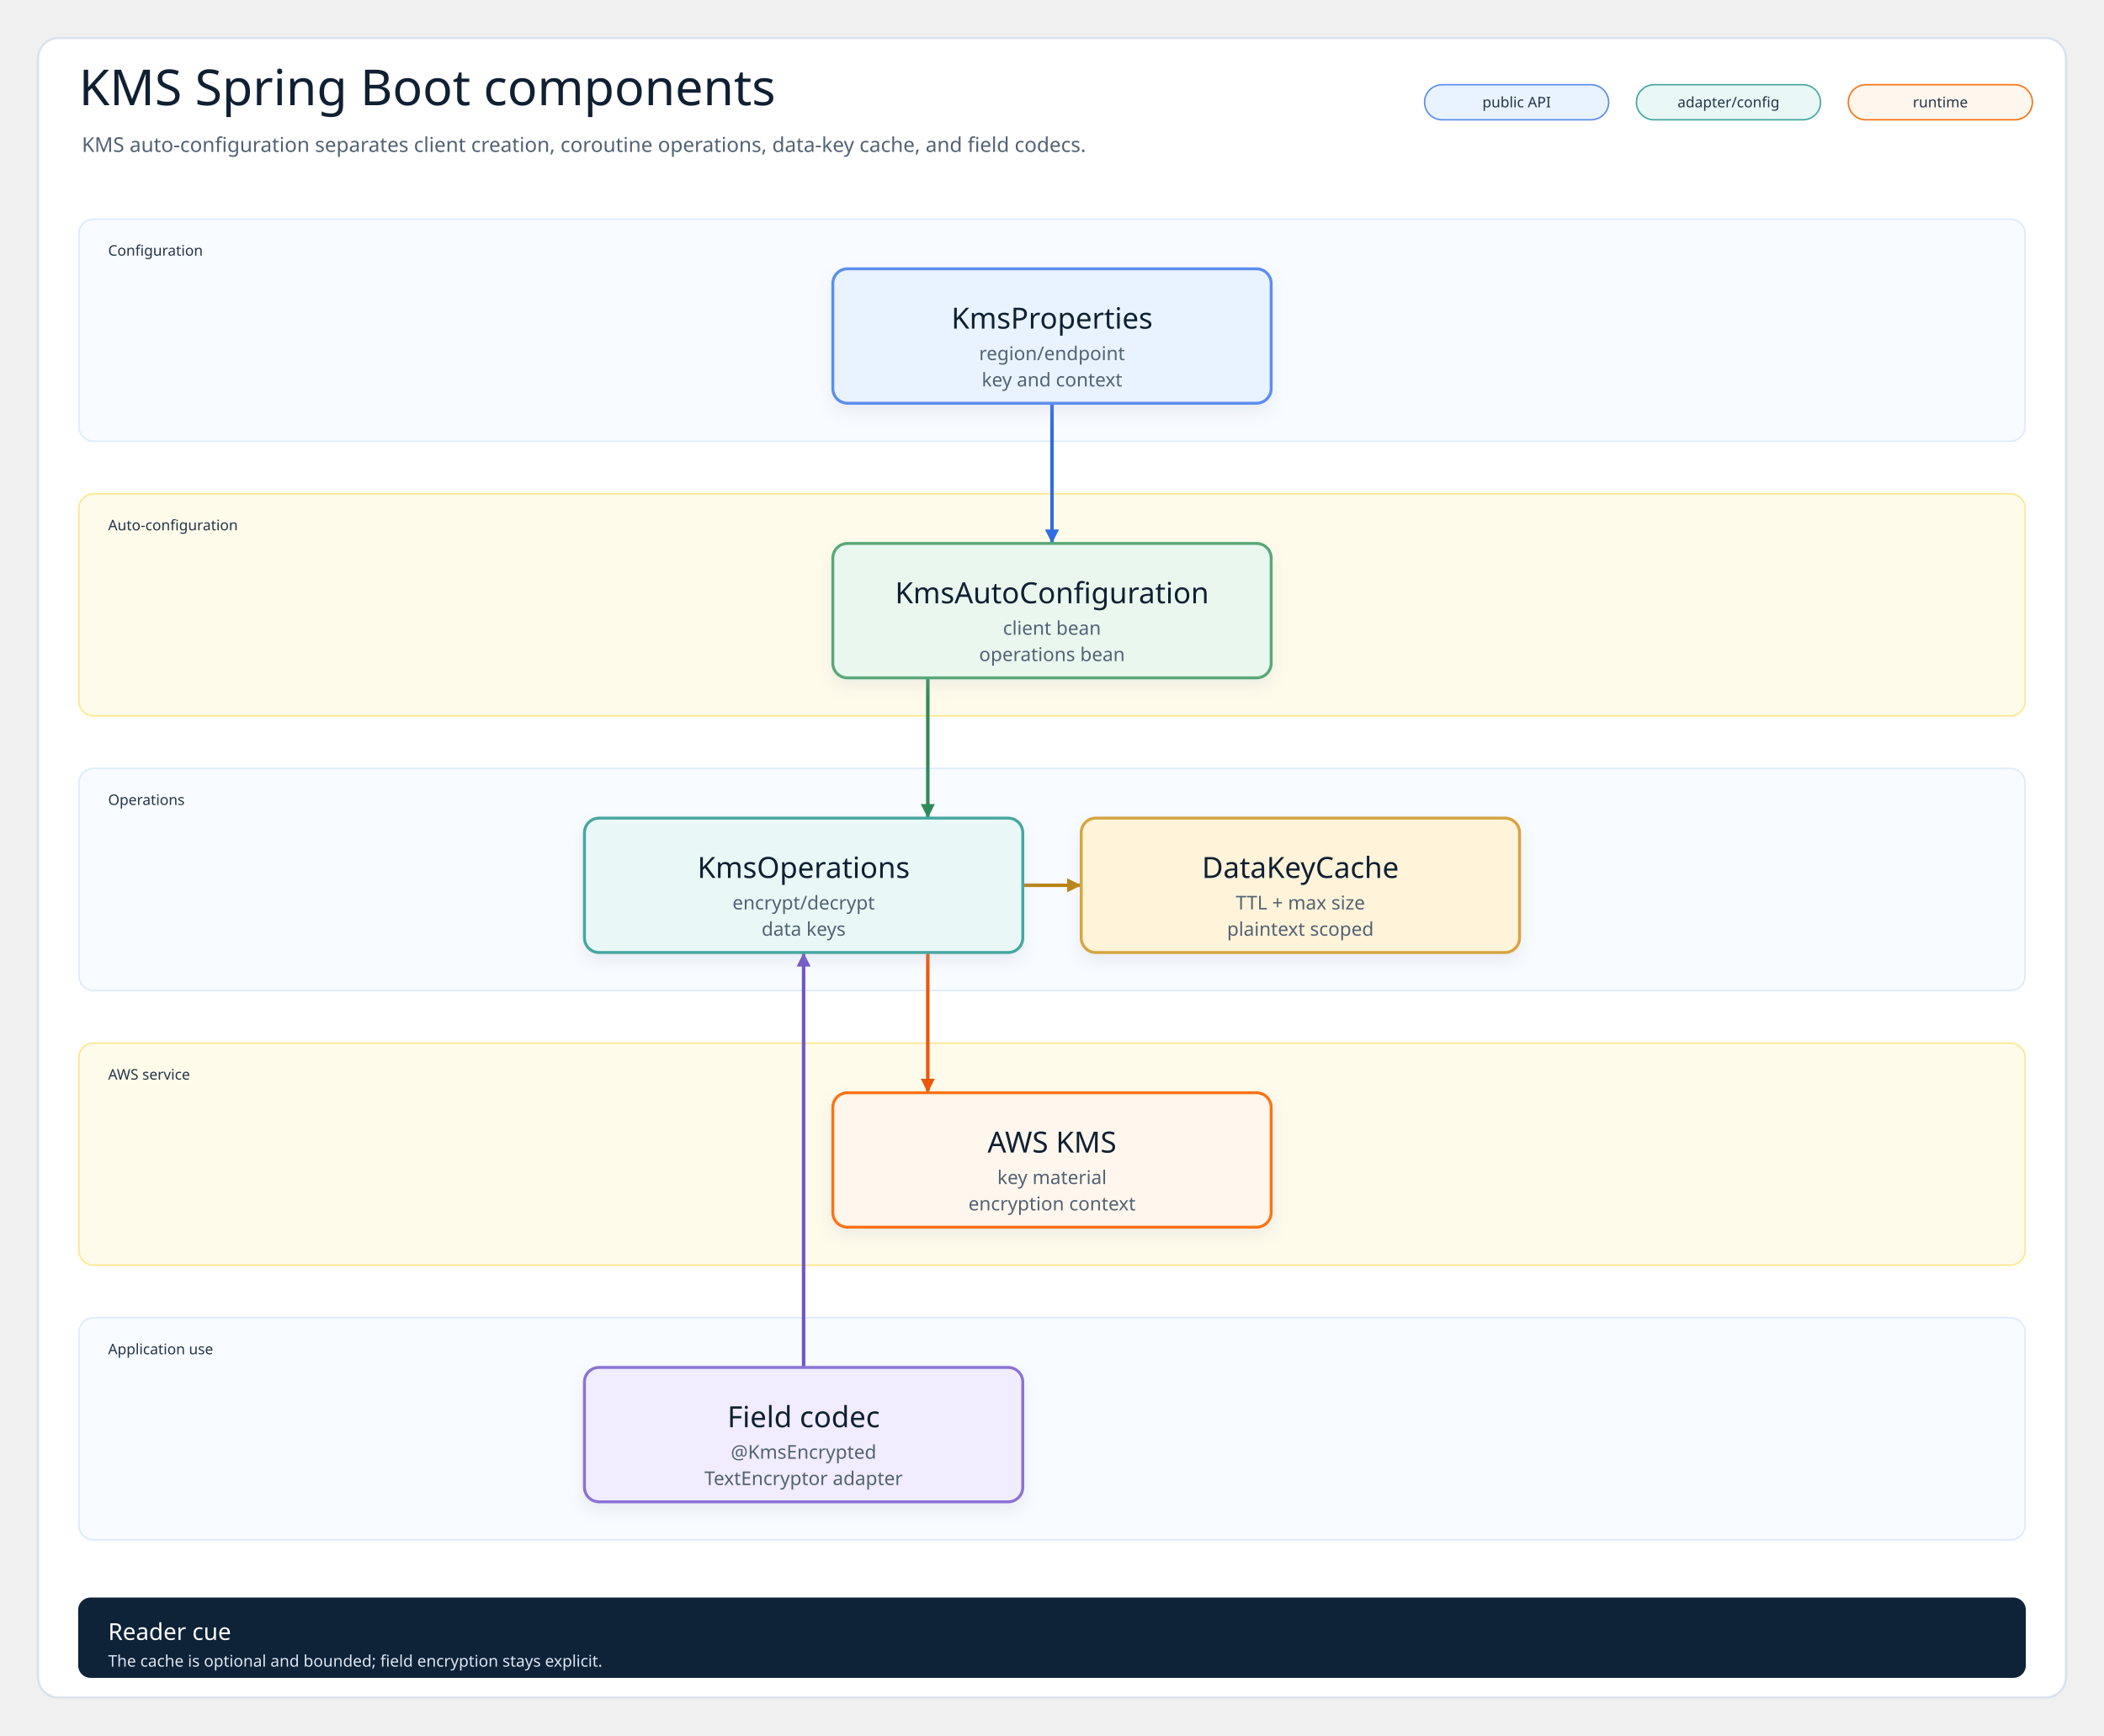
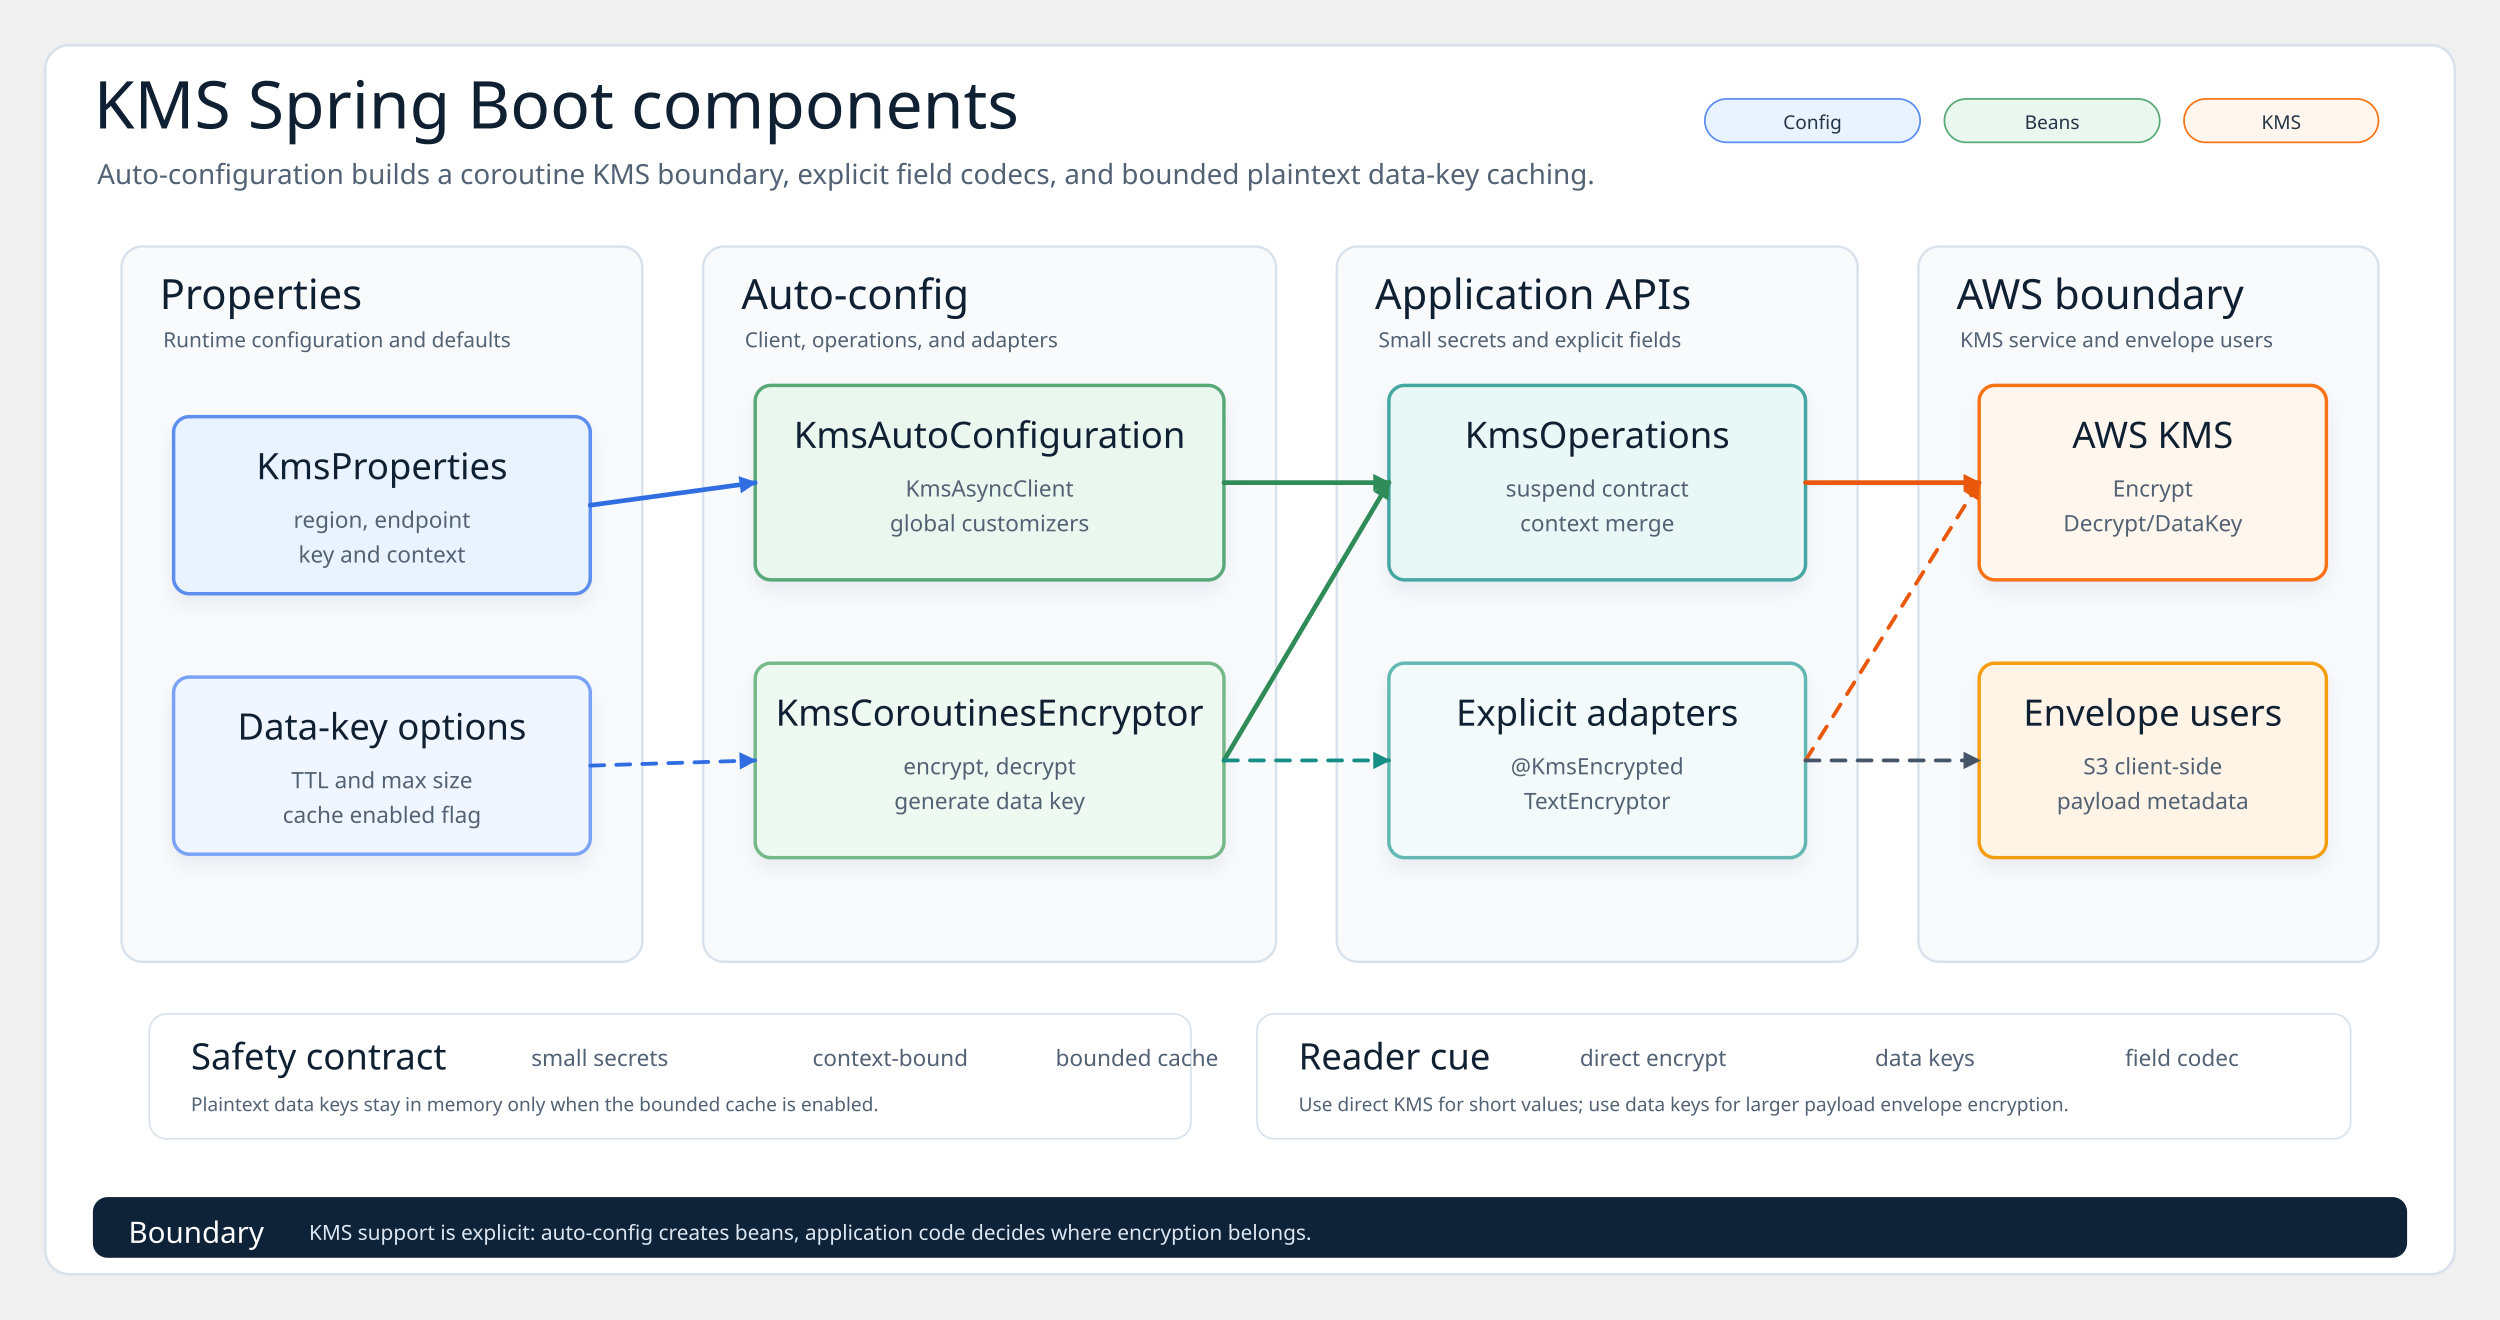
- <svg xmlns="http://www.w3.org/2000/svg" width="1440" height="1188" viewBox="0 0 1440 1188" role="img" aria-label="KMS Spring Boot components">
+ <svg xmlns="http://www.w3.org/2000/svg" width="1440" height="760" viewBox="0 0 1440 760" role="img" aria-label="KMS Spring Boot components">
  <defs>
-     <filter id="shadow" x="-10%" y="-10%" width="120%" height="130%">
-       <feDropShadow dx="0" dy="5" stdDeviation="5" flood-color="#AAB7C6" flood-opacity="0.20" />
+     <filter id="shadow" x="-12%" y="-12%" width="124%" height="132%">
+       <feDropShadow dx="0" dy="6" stdDeviation="5" flood-color="#AAB7C6" flood-opacity="0.20" />
    </filter>
+     <marker id="arrow-blue" viewBox="0 0 10 10" markerWidth="10" markerHeight="10" refX="9" refY="5" orient="auto" markerUnits="userSpaceOnUse">
+       <path d="M 0 0 L 10 5 L 0 10 Z" fill="#2F6DE0" />
+     </marker>
+     <marker id="arrow-green" viewBox="0 0 10 10" markerWidth="10" markerHeight="10" refX="9" refY="5" orient="auto" markerUnits="userSpaceOnUse">
+       <path d="M 0 0 L 10 5 L 0 10 Z" fill="#2F8B57" />
+     </marker>
+     <marker id="arrow-teal" viewBox="0 0 10 10" markerWidth="10" markerHeight="10" refX="9" refY="5" orient="auto" markerUnits="userSpaceOnUse">
+       <path d="M 0 0 L 10 5 L 0 10 Z" fill="#168E86" />
+     </marker>
+     <marker id="arrow-orange" viewBox="0 0 10 10" markerWidth="10" markerHeight="10" refX="9" refY="5" orient="auto" markerUnits="userSpaceOnUse">
+       <path d="M 0 0 L 10 5 L 0 10 Z" fill="#EA580C" />
+     </marker>
+     <marker id="arrow-slate" viewBox="0 0 10 10" markerWidth="10" markerHeight="10" refX="9" refY="5" orient="auto" markerUnits="userSpaceOnUse">
+       <path d="M 0 0 L 10 5 L 0 10 Z" fill="#475569" />
+     </marker>
  </defs>
  <style>
  svg{background:#F5F7FA}
  .frame{fill:#FFFFFF;stroke:#D9E2EC;stroke-width:1.5}
-   .title{font-family:"Architects Daughter";font-size:34px;fill:#102033}
-   .seqTitle{font-family:"Architects Daughter";font-size:44px;fill:#102033}
-   .seqSubtitle{font-family:"Comic Mono";font-size:16px;fill:#526274}
-   .seqParticipantTitle{font-family:"Architects Daughter";font-size:24px;fill:#102033}
-   .seqParticipantDetail{font-family:"Comic Mono";font-size:13px;fill:#526274}
-   .subtitle,.detail,.tiny,.label{font-family:"Comic Mono";fill:#526274}
-   .subtitle{font-size:14px}
-   .label{font-size:12px;fill:#344456}
-   .card-title{font-family:"Architects Daughter";font-size:20px;fill:#102033}
+   .title{font-family:"Architects Daughter";font-size:38px;fill:#102033}
+   .subtitle,.detail,.tiny,.chip{font-family:"Comic Mono";fill:#526274}
+   .subtitle{font-size:16px}
+   .layer-title{font-family:"Architects Daughter";font-size:24px;fill:#102033}
+   .layer-detail{font-family:"Comic Mono";font-size:12px;fill:#526274}
+   .card-title{font-family:"Architects Daughter";font-size:21px;fill:#102033}
  .detail{font-size:13px}
-   .tiny{font-size:10px}
-   .chip{font-family:"Comic Mono";font-size:10px;fill:#243447}
+   .tiny{font-size:11px}
+   .chip{font-size:11px;fill:#243447}
+   .layer{fill:#F8FAFC;stroke:#D9E2EC;stroke-width:1.4}
  .card{stroke-width:2;filter:url(#shadow)}
-   .edge{fill:none;stroke-width:2.4;stroke-linecap:round;stroke-linejoin:round}
-   .seq{fill:none;stroke-width:3;stroke-linecap:round;stroke-linejoin:round}
-   .seqReturn{fill:none;stroke-width:2.7;stroke-linecap:round;stroke-linejoin:round;stroke-dasharray:8 7}
-   .labelPill{fill:#FFFFFF;stroke:#D6E3EF;stroke-width:1.4}
-   .numberBadge{font-family:"Comic Mono";font-size:12px;fill:#FFFFFF}
-   .altBox{fill:#FFFFFF;fill-opacity:.44;stroke:#D6A441;stroke-width:1.8;stroke-dasharray:8 8}
-   .activation{stroke-width:1.4}
+   .edge{fill:none;stroke-width:2.7;stroke-linecap:round;stroke-linejoin:round}
+   .soft-edge{fill:none;stroke-width:2.2;stroke-linecap:round;stroke-linejoin:round;stroke-dasharray:8 7}
  .footer{fill:#0E2238;stroke:#0E2238}
-   .footer-title{font-family:"Architects Daughter";font-size:16px;fill:#FFFFFF}
-   .footer-detail{font-family:"Comic Mono";font-size:11px;fill:#DDE7F2}
-   .seq-line{stroke:#CBD5E1;stroke-width:1.6;stroke-dasharray:6 8}
-   .bar-label{font-family:"Architects Daughter";font-size:17px;fill:#102033}
+   .footer-title{font-family:"Architects Daughter";font-size:17px;fill:#FFFFFF}
+   .footer-detail{font-family:"Comic Mono";font-size:12px;fill:#DDE7F2}
</style>
-   <defs>
-     <marker id="arrow-blue" viewBox="0 0 5 5" markerWidth="5" markerHeight="5" refX="4.5" refY="2.5" orient="auto" markerUnits="strokeWidth">
-       <path d="M 0.5 0.5 L 4.5 2.5 L 0.5 4.5 Z" fill="#2F6DE0" />
-     </marker>
-     <marker id="arrow-green" viewBox="0 0 5 5" markerWidth="5" markerHeight="5" refX="4.5" refY="2.5" orient="auto" markerUnits="strokeWidth">
-       <path d="M 0.5 0.5 L 4.5 2.5 L 0.5 4.5 Z" fill="#2F8B57" />
-     </marker>
-     <marker id="arrow-teal" viewBox="0 0 5 5" markerWidth="5" markerHeight="5" refX="4.5" refY="2.5" orient="auto" markerUnits="strokeWidth">
-       <path d="M 0.5 0.5 L 4.5 2.5 L 0.5 4.5 Z" fill="#168E86" />
-     </marker>
-     <marker id="arrow-amber" viewBox="0 0 5 5" markerWidth="5" markerHeight="5" refX="4.5" refY="2.5" orient="auto" markerUnits="strokeWidth">
-       <path d="M 0.5 0.5 L 4.5 2.5 L 0.5 4.5 Z" fill="#B98518" />
-     </marker>
-     <marker id="arrow-rose" viewBox="0 0 5 5" markerWidth="5" markerHeight="5" refX="4.5" refY="2.5" orient="auto" markerUnits="strokeWidth">
-       <path d="M 0.5 0.5 L 4.5 2.5 L 0.5 4.5 Z" fill="#C74E68" />
-     </marker>
-     <marker id="arrow-violet" viewBox="0 0 5 5" markerWidth="5" markerHeight="5" refX="4.5" refY="2.5" orient="auto" markerUnits="strokeWidth">
-       <path d="M 0.5 0.5 L 4.5 2.5 L 0.5 4.5 Z" fill="#7255C7" />
-     </marker>
-     <marker id="arrow-orange" viewBox="0 0 5 5" markerWidth="5" markerHeight="5" refX="4.5" refY="2.5" orient="auto" markerUnits="strokeWidth">
-       <path d="M 0.5 0.5 L 4.5 2.5 L 0.5 4.5 Z" fill="#EA580C" />
-     </marker>
-     <marker id="arrow-slate" viewBox="0 0 5 5" markerWidth="5" markerHeight="5" refX="4.5" refY="2.5" orient="auto" markerUnits="strokeWidth">
-       <path d="M 0.5 0.5 L 4.5 2.5 L 0.5 4.5 Z" fill="#475569" />
-     </marker>
-   </defs>
-   <rect x="26" y="26" width="1388" height="1136" rx="14" class="frame" />
-   <text class="title" x="54" y="72">KMS Spring Boot components</text>
-   <text class="subtitle" x="56" y="104">KMS auto-configuration separates client creation, coroutine operations, data-key cache, and field codecs.</text>
+   <rect x="26" y="26" width="1388" height="708" rx="14" class="frame" />
+   <text class="title" x="54" y="74">KMS Spring Boot components</text>
+   <text class="subtitle" x="56" y="106">Auto-configuration builds a coroutine KMS boundary, explicit field codecs, and bounded plaintext data-key caching.</text>
  <g>
-     <rect x="975" y="58" width="126" height="24" rx="12" fill="#E8F3FF" stroke="#5B8DEF" />
-     <text class="chip" x="1038.0" y="70" text-anchor="middle" dominant-baseline="middle">public API</text>
+     <rect x="982" y="57" width="124" height="25" rx="12.5" fill="#E8F3FF" stroke="#5B8DEF" />
+     <text class="chip" x="1044" y="70.5" text-anchor="middle" dominant-baseline="middle">Config</text>
+     <rect x="1120" y="57" width="124" height="25" rx="12.5" fill="#EAF7EF" stroke="#58A978" />
+     <text class="chip" x="1182" y="70.5" text-anchor="middle" dominant-baseline="middle">Beans</text>
+     <rect x="1258" y="57" width="112" height="25" rx="12.5" fill="#FFF7ED" stroke="#F97316" />
+     <text class="chip" x="1314" y="70.5" text-anchor="middle" dominant-baseline="middle">KMS</text>
  </g>
-   <g>
-     <rect x="1120" y="58" width="126" height="24" rx="12" fill="#E9F7F6" stroke="#45A7A1" />
-     <text class="chip" x="1183.0" y="70" text-anchor="middle" dominant-baseline="middle">adapter/config</text>
+   <g id="layers">
+     <rect class="layer" x="70" y="142" width="300" height="412" rx="12" />
+     <text class="layer-title" x="92" y="178">Properties</text>
+     <text class="layer-detail" x="94" y="200">Runtime configuration and defaults</text>
+     <rect class="layer" x="405" y="142" width="330" height="412" rx="12" />
+     <text class="layer-title" x="427" y="178">Auto-config</text>
+     <text class="layer-detail" x="429" y="200">Client, operations, and adapters</text>
+     <rect class="layer" x="770" y="142" width="300" height="412" rx="12" />
+     <text class="layer-title" x="792" y="178">Application APIs</text>
+     <text class="layer-detail" x="794" y="200">Small secrets and explicit fields</text>
+     <rect class="layer" x="1105" y="142" width="265" height="412" rx="12" />
+     <text class="layer-title" x="1127" y="178">AWS boundary</text>
+     <text class="layer-detail" x="1129" y="200">KMS service and envelope users</text>
  </g>
-   <g>
-     <rect x="1265" y="58" width="126" height="24" rx="12" fill="#FFF7ED" stroke="#F97316" />
-     <text class="chip" x="1328.0" y="70" text-anchor="middle" dominant-baseline="middle">runtime</text>
+   <g id="cards">
+     <rect class="card" x="100" y="240" width="240" height="102" rx="9" fill="#E8F3FF" stroke="#5B8DEF" />
+     <text class="card-title" x="220" y="276" text-anchor="middle">KmsProperties</text>
+     <text class="detail" x="220" y="304" text-anchor="middle">region, endpoint</text>
+     <text class="detail" x="220" y="324" text-anchor="middle">key and context</text>
+     <rect class="card" x="100" y="390" width="240" height="102" rx="9" fill="#F0F6FF" stroke="#7AA3F5" />
+     <text class="card-title" x="220" y="426" text-anchor="middle">Data-key options</text>
+     <text class="detail" x="220" y="454" text-anchor="middle">TTL and max size</text>
+     <text class="detail" x="220" y="474" text-anchor="middle">cache enabled flag</text>
+     <rect class="card" x="435" y="222" width="270" height="112" rx="9" fill="#EAF7EF" stroke="#58A978" />
+     <text class="card-title" x="570" y="258" text-anchor="middle">KmsAutoConfiguration</text>
+     <text class="detail" x="570" y="286" text-anchor="middle">KmsAsyncClient</text>
+     <text class="detail" x="570" y="306" text-anchor="middle">global customizers</text>
+     <rect class="card" x="435" y="382" width="270" height="112" rx="9" fill="#EEF9F1" stroke="#75B989" />
+     <text class="card-title" x="570" y="418" text-anchor="middle">KmsCoroutinesEncryptor</text>
+     <text class="detail" x="570" y="446" text-anchor="middle">encrypt, decrypt</text>
+     <text class="detail" x="570" y="466" text-anchor="middle">generate data key</text>
+     <rect class="card" x="800" y="222" width="240" height="112" rx="9" fill="#E9F7F6" stroke="#45A7A1" />
+     <text class="card-title" x="920" y="258" text-anchor="middle">KmsOperations</text>
+     <text class="detail" x="920" y="286" text-anchor="middle">suspend contract</text>
+     <text class="detail" x="920" y="306" text-anchor="middle">context merge</text>
+     <rect class="card" x="800" y="382" width="240" height="112" rx="9" fill="#F3FBFA" stroke="#63B8B3" />
+     <text class="card-title" x="920" y="418" text-anchor="middle">Explicit adapters</text>
+     <text class="detail" x="920" y="446" text-anchor="middle">@KmsEncrypted</text>
+     <text class="detail" x="920" y="466" text-anchor="middle">TextEncryptor</text>
+     <rect class="card" x="1140" y="222" width="200" height="112" rx="9" fill="#FFF7ED" stroke="#F97316" />
+     <text class="card-title" x="1240" y="258" text-anchor="middle">AWS KMS</text>
+     <text class="detail" x="1240" y="286" text-anchor="middle">Encrypt</text>
+     <text class="detail" x="1240" y="306" text-anchor="middle">Decrypt/DataKey</text>
+     <rect class="card" x="1140" y="382" width="200" height="112" rx="9" fill="#FFF4E6" stroke="#F59E0B" />
+     <text class="card-title" x="1240" y="418" text-anchor="middle">Envelope users</text>
+     <text class="detail" x="1240" y="446" text-anchor="middle">S3 client-side</text>
+     <text class="detail" x="1240" y="466" text-anchor="middle">payload metadata</text>
  </g>
-   <rect x="54" y="150" width="1332" height="152" rx="10" fill="#F8FBFF" stroke="#DBEAFE" />
-   <text class="chip" x="74" y="175">Configuration</text>
-   <rect x="54" y="338" width="1332" height="152" rx="10" fill="#FFFBEB" stroke="#FDE68A" />
-   <text class="chip" x="74" y="363">Auto-configuration</text>
-   <rect x="54" y="526" width="1332" height="152" rx="10" fill="#F8FBFF" stroke="#DBEAFE" />
-   <text class="chip" x="74" y="551">Operations</text>
-   <rect x="54" y="714" width="1332" height="152" rx="10" fill="#FFFBEB" stroke="#FDE68A" />
-   <text class="chip" x="74" y="739">AWS service</text>
-   <rect x="54" y="902" width="1332" height="152" rx="10" fill="#F8FBFF" stroke="#DBEAFE" />
-   <text class="chip" x="74" y="927">Application use</text>
-   <g id="routes">
-     <path class="edge" d="M 720.0 276.0 L 720.0 372.0" stroke="#2F6DE0" marker-end="url(#arrow-blue)" />
-     <path class="edge" d="M 635.0 464.0 L 635.0 560.0" stroke="#2F8B57" marker-end="url(#arrow-green)" />
-     <path class="edge" d="M 700.0 606.0 L 740.0 606.0" stroke="#B98518" marker-end="url(#arrow-amber)" />
-     <path class="edge" d="M 635.0 652.0 L 635.0 748.0" stroke="#EA580C" marker-end="url(#arrow-orange)" />
-     <path class="edge" d="M 550.0 936.0 L 550.0 652.0" stroke="#7255C7" marker-end="url(#arrow-violet)" />
+   <g id="connections">
+     <path class="edge" d="M 340 291 L 435 278" stroke="#2F6DE0" marker-end="url(#arrow-blue)" />
+     <path class="soft-edge" d="M 340 441 L 435 438" stroke="#2F6DE0" marker-end="url(#arrow-blue)" />
+     <path class="edge" d="M 705 278 L 800 278" stroke="#2F8B57" marker-end="url(#arrow-green)" />
+     <path class="edge" d="M 705 438 L 800 278" stroke="#2F8B57" marker-end="url(#arrow-green)" />
+     <path class="soft-edge" d="M 705 438 L 800 438" stroke="#168E86" marker-end="url(#arrow-teal)" />
+     <path class="edge" d="M 1040 278 L 1140 278" stroke="#EA580C" marker-end="url(#arrow-orange)" />
+     <path class="soft-edge" d="M 1040 438 L 1140 278" stroke="#EA580C" marker-end="url(#arrow-orange)" />
+     <path class="soft-edge" d="M 1040 438 L 1140 438" stroke="#475569" marker-end="url(#arrow-slate)" />
  </g>
-   <g id="props">
-     <rect class="card" x="570.0" y="184.0" width="300.0" height="92.0" rx="10" fill="#E8F3FF" stroke="#5B8DEF" />
-     <text class="card-title" x="720.0" y="218.0" text-anchor="middle" dominant-baseline="middle">KmsProperties</text>
-     <text class="detail" x="720.0" y="242.0" text-anchor="middle" dominant-baseline="middle">region/endpoint</text>
-     <text class="detail" x="720.0" y="260.0" text-anchor="middle" dominant-baseline="middle">key and context</text>
+   <g id="contracts">
+     <rect x="86" y="584" width="600" height="72" rx="10" fill="#FFFFFF" stroke="#D9E2EC" />
+     <text class="card-title" x="110" y="616">Safety contract</text>
+     <text class="detail" x="306" y="614">small secrets</text>
+     <text class="detail" x="468" y="614">context-bound</text>
+     <text class="detail" x="608" y="614">bounded cache</text>
+     <text class="tiny" x="110" y="640">Plaintext data keys stay in memory only when the bounded cache is enabled.</text>
+     <rect x="724" y="584" width="630" height="72" rx="10" fill="#FFFFFF" stroke="#D9E2EC" />
+     <text class="card-title" x="748" y="616">Reader cue</text>
+     <text class="detail" x="910" y="614">direct encrypt</text>
+     <text class="detail" x="1080" y="614">data keys</text>
+     <text class="detail" x="1224" y="614">field codec</text>
+     <text class="tiny" x="748" y="640">Use direct KMS for short values; use data keys for larger payload envelope encryption.</text>
  </g>
-   <g id="auto">
-     <rect class="card" x="570.0" y="372.0" width="300.0" height="92.0" rx="10" fill="#EAF7EF" stroke="#58A978" />
-     <text class="card-title" x="720.0" y="406.0" text-anchor="middle" dominant-baseline="middle">KmsAutoConfiguration</text>
-     <text class="detail" x="720.0" y="430.0" text-anchor="middle" dominant-baseline="middle">client bean</text>
-     <text class="detail" x="720.0" y="448.0" text-anchor="middle" dominant-baseline="middle">operations bean</text>
-   </g>
-   <g id="ops">
-     <rect class="card" x="400.0" y="560.0" width="300.0" height="92.0" rx="10" fill="#E9F7F6" stroke="#45A7A1" />
-     <text class="card-title" x="550.0" y="594.0" text-anchor="middle" dominant-baseline="middle">KmsOperations</text>
-     <text class="detail" x="550.0" y="618.0" text-anchor="middle" dominant-baseline="middle">encrypt/decrypt</text>
-     <text class="detail" x="550.0" y="636.0" text-anchor="middle" dominant-baseline="middle">data keys</text>
-   </g>
-   <g id="cache">
-     <rect class="card" x="740.0" y="560.0" width="300.0" height="92.0" rx="10" fill="#FFF3D9" stroke="#D6A441" />
-     <text class="card-title" x="890.0" y="594.0" text-anchor="middle" dominant-baseline="middle">DataKeyCache</text>
-     <text class="detail" x="890.0" y="618.0" text-anchor="middle" dominant-baseline="middle">TTL + max size</text>
-     <text class="detail" x="890.0" y="636.0" text-anchor="middle" dominant-baseline="middle">plaintext scoped</text>
-   </g>
-   <g id="codec">
-     <rect class="card" x="400.0" y="936.0" width="300.0" height="92.0" rx="10" fill="#F1ECFF" stroke="#8A72D6" />
-     <text class="card-title" x="550.0" y="970.0" text-anchor="middle" dominant-baseline="middle">Field codec</text>
-     <text class="detail" x="550.0" y="994.0" text-anchor="middle" dominant-baseline="middle">@KmsEncrypted</text>
-     <text class="detail" x="550.0" y="1012.0" text-anchor="middle" dominant-baseline="middle">TextEncryptor adapter</text>
-   </g>
-   <g id="kms">
-     <rect class="card" x="570.0" y="748.0" width="300.0" height="92.0" rx="10" fill="#FFF7ED" stroke="#F97316" />
-     <text class="card-title" x="720.0" y="782.0" text-anchor="middle" dominant-baseline="middle">AWS KMS</text>
-     <text class="detail" x="720.0" y="806.0" text-anchor="middle" dominant-baseline="middle">key material</text>
-     <text class="detail" x="720.0" y="824.0" text-anchor="middle" dominant-baseline="middle">encryption context</text>
-   </g>
-   <rect class="footer" x="54" y="1094" width="1332" height="54" rx="8" />
-   <text class="footer-title" x="74" y="1117" dominant-baseline="middle">Reader cue</text>
-   <text class="footer-detail" x="74" y="1137" dominant-baseline="middle">The cache is optional and bounded; field encryption stays explicit.</text>
+   <rect class="footer" x="54" y="690" width="1332" height="34" rx="8" />
+   <text class="footer-title" x="74" y="710" dominant-baseline="middle">Boundary</text>
+   <text class="footer-detail" x="178" y="710" dominant-baseline="middle">KMS support is explicit: auto-config creates beans, application code decides where encryption belongs.</text>
</svg>
